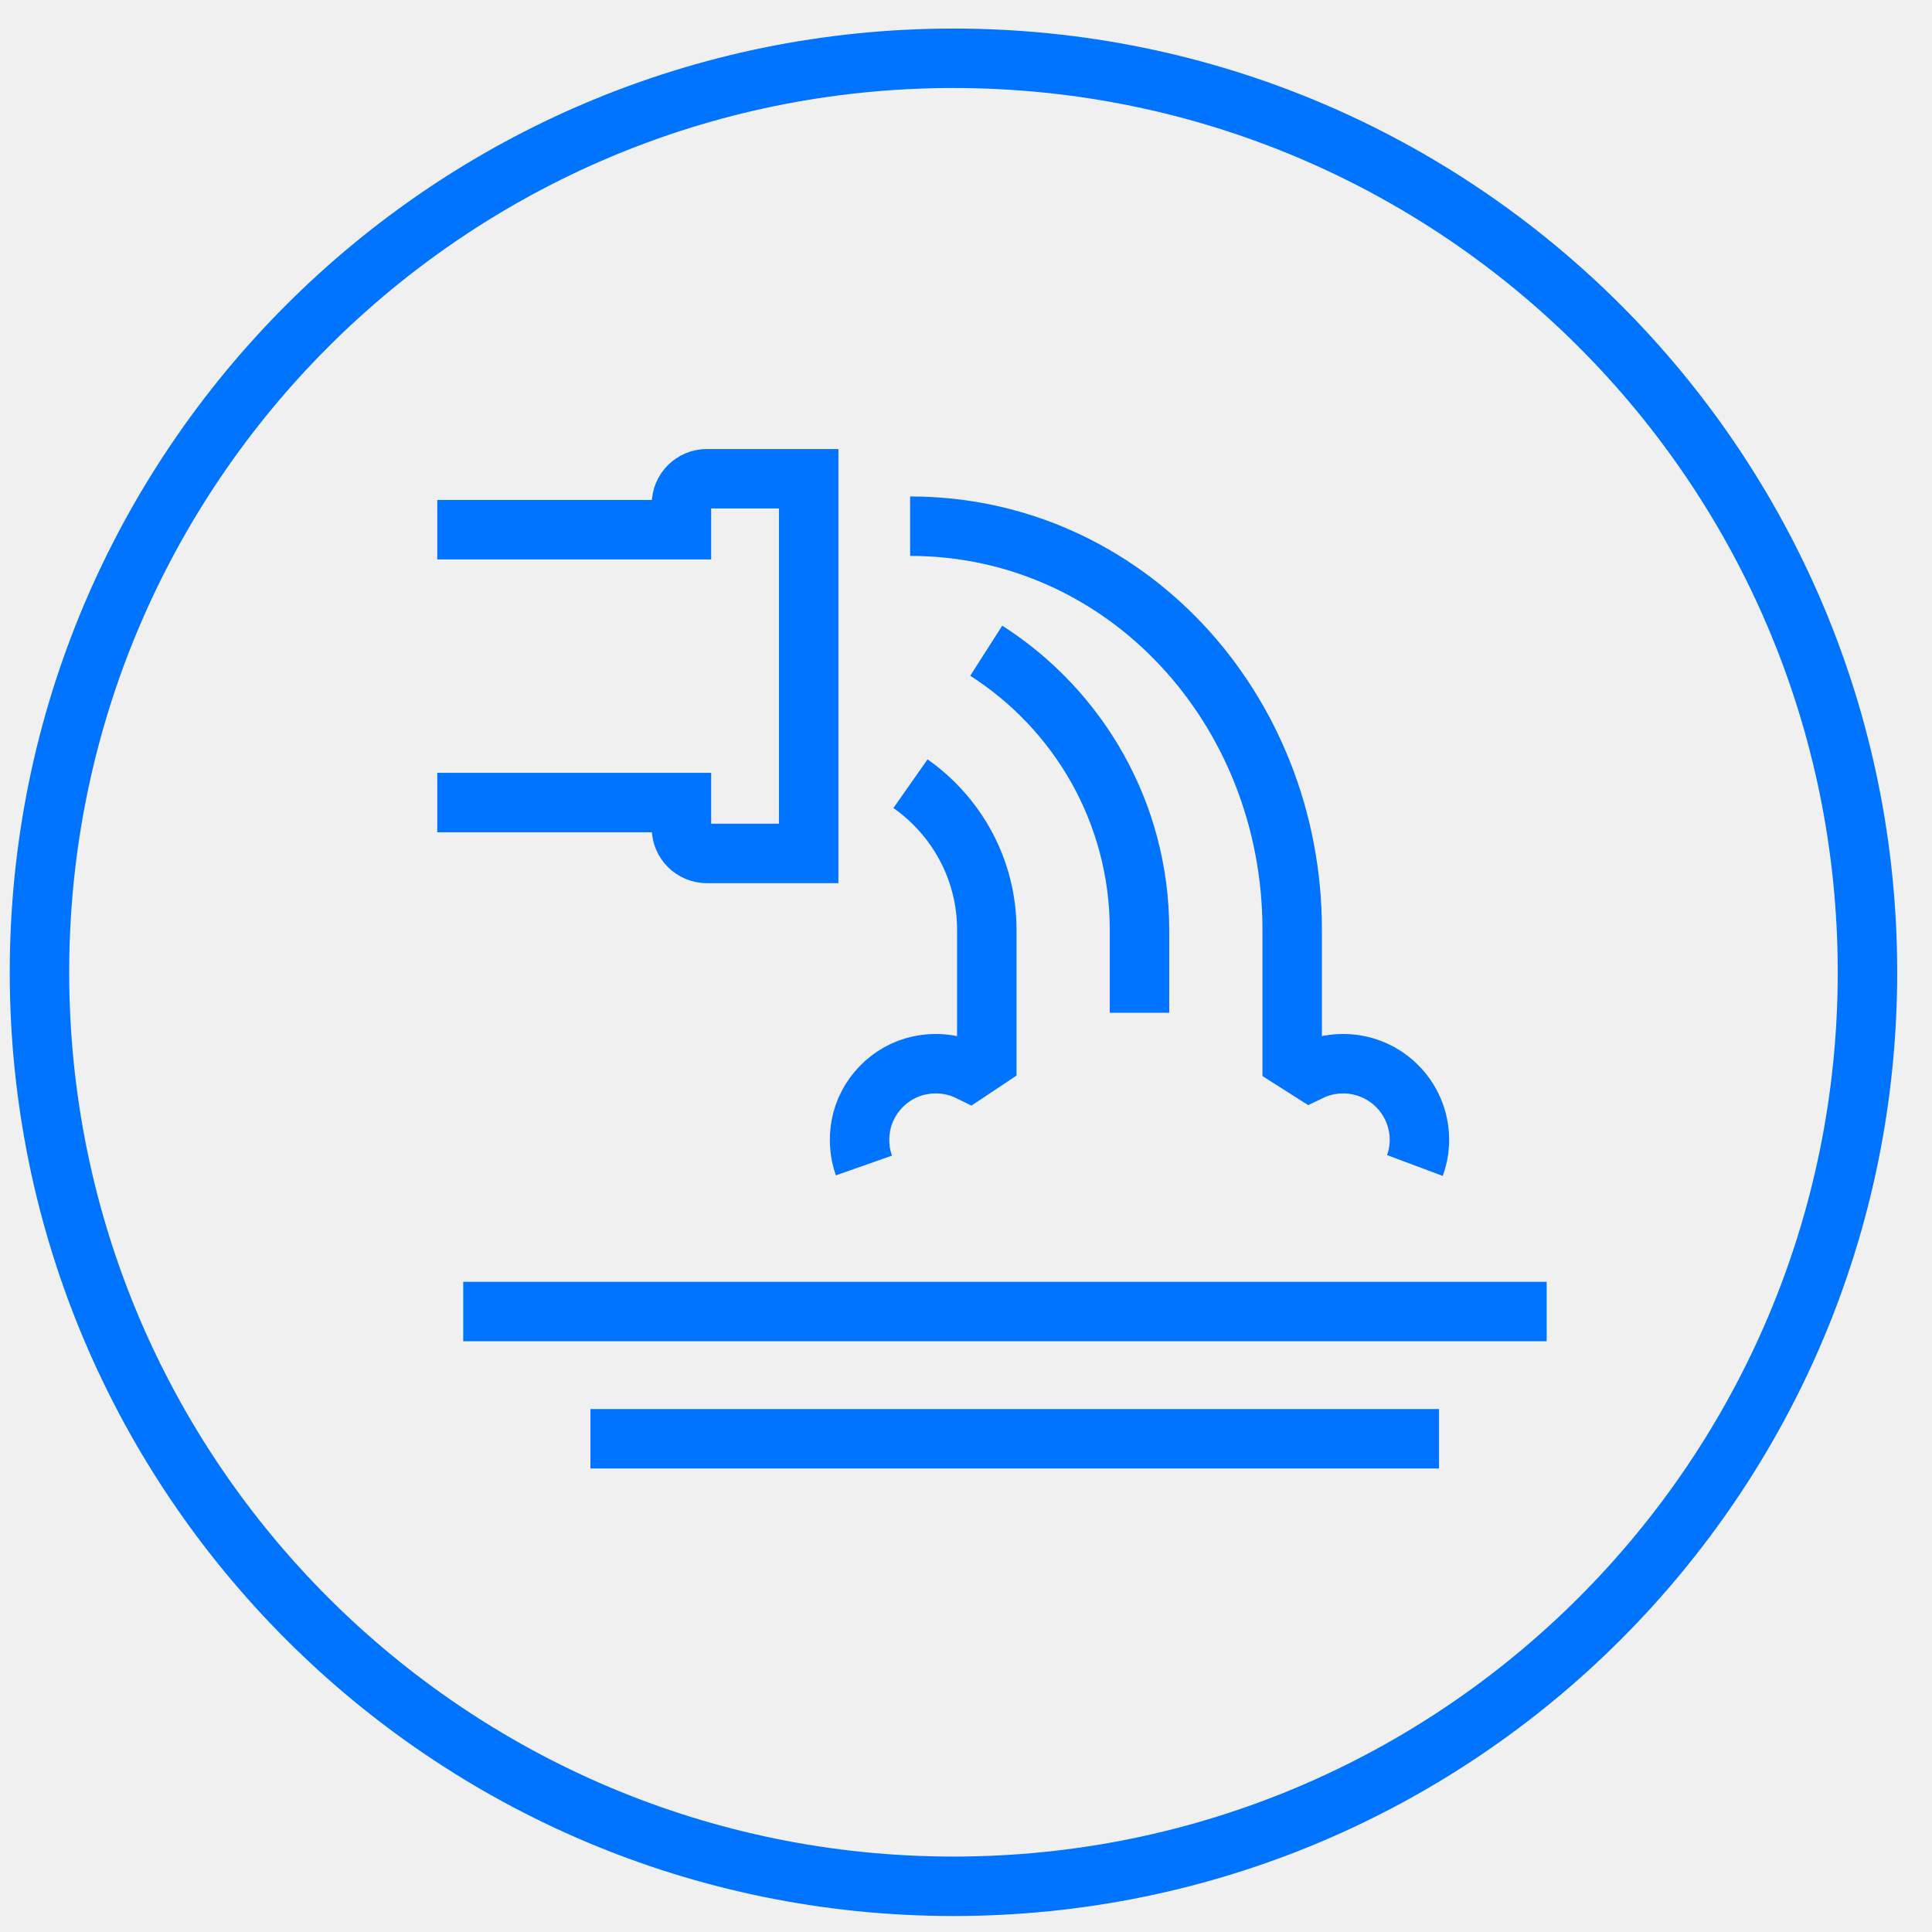
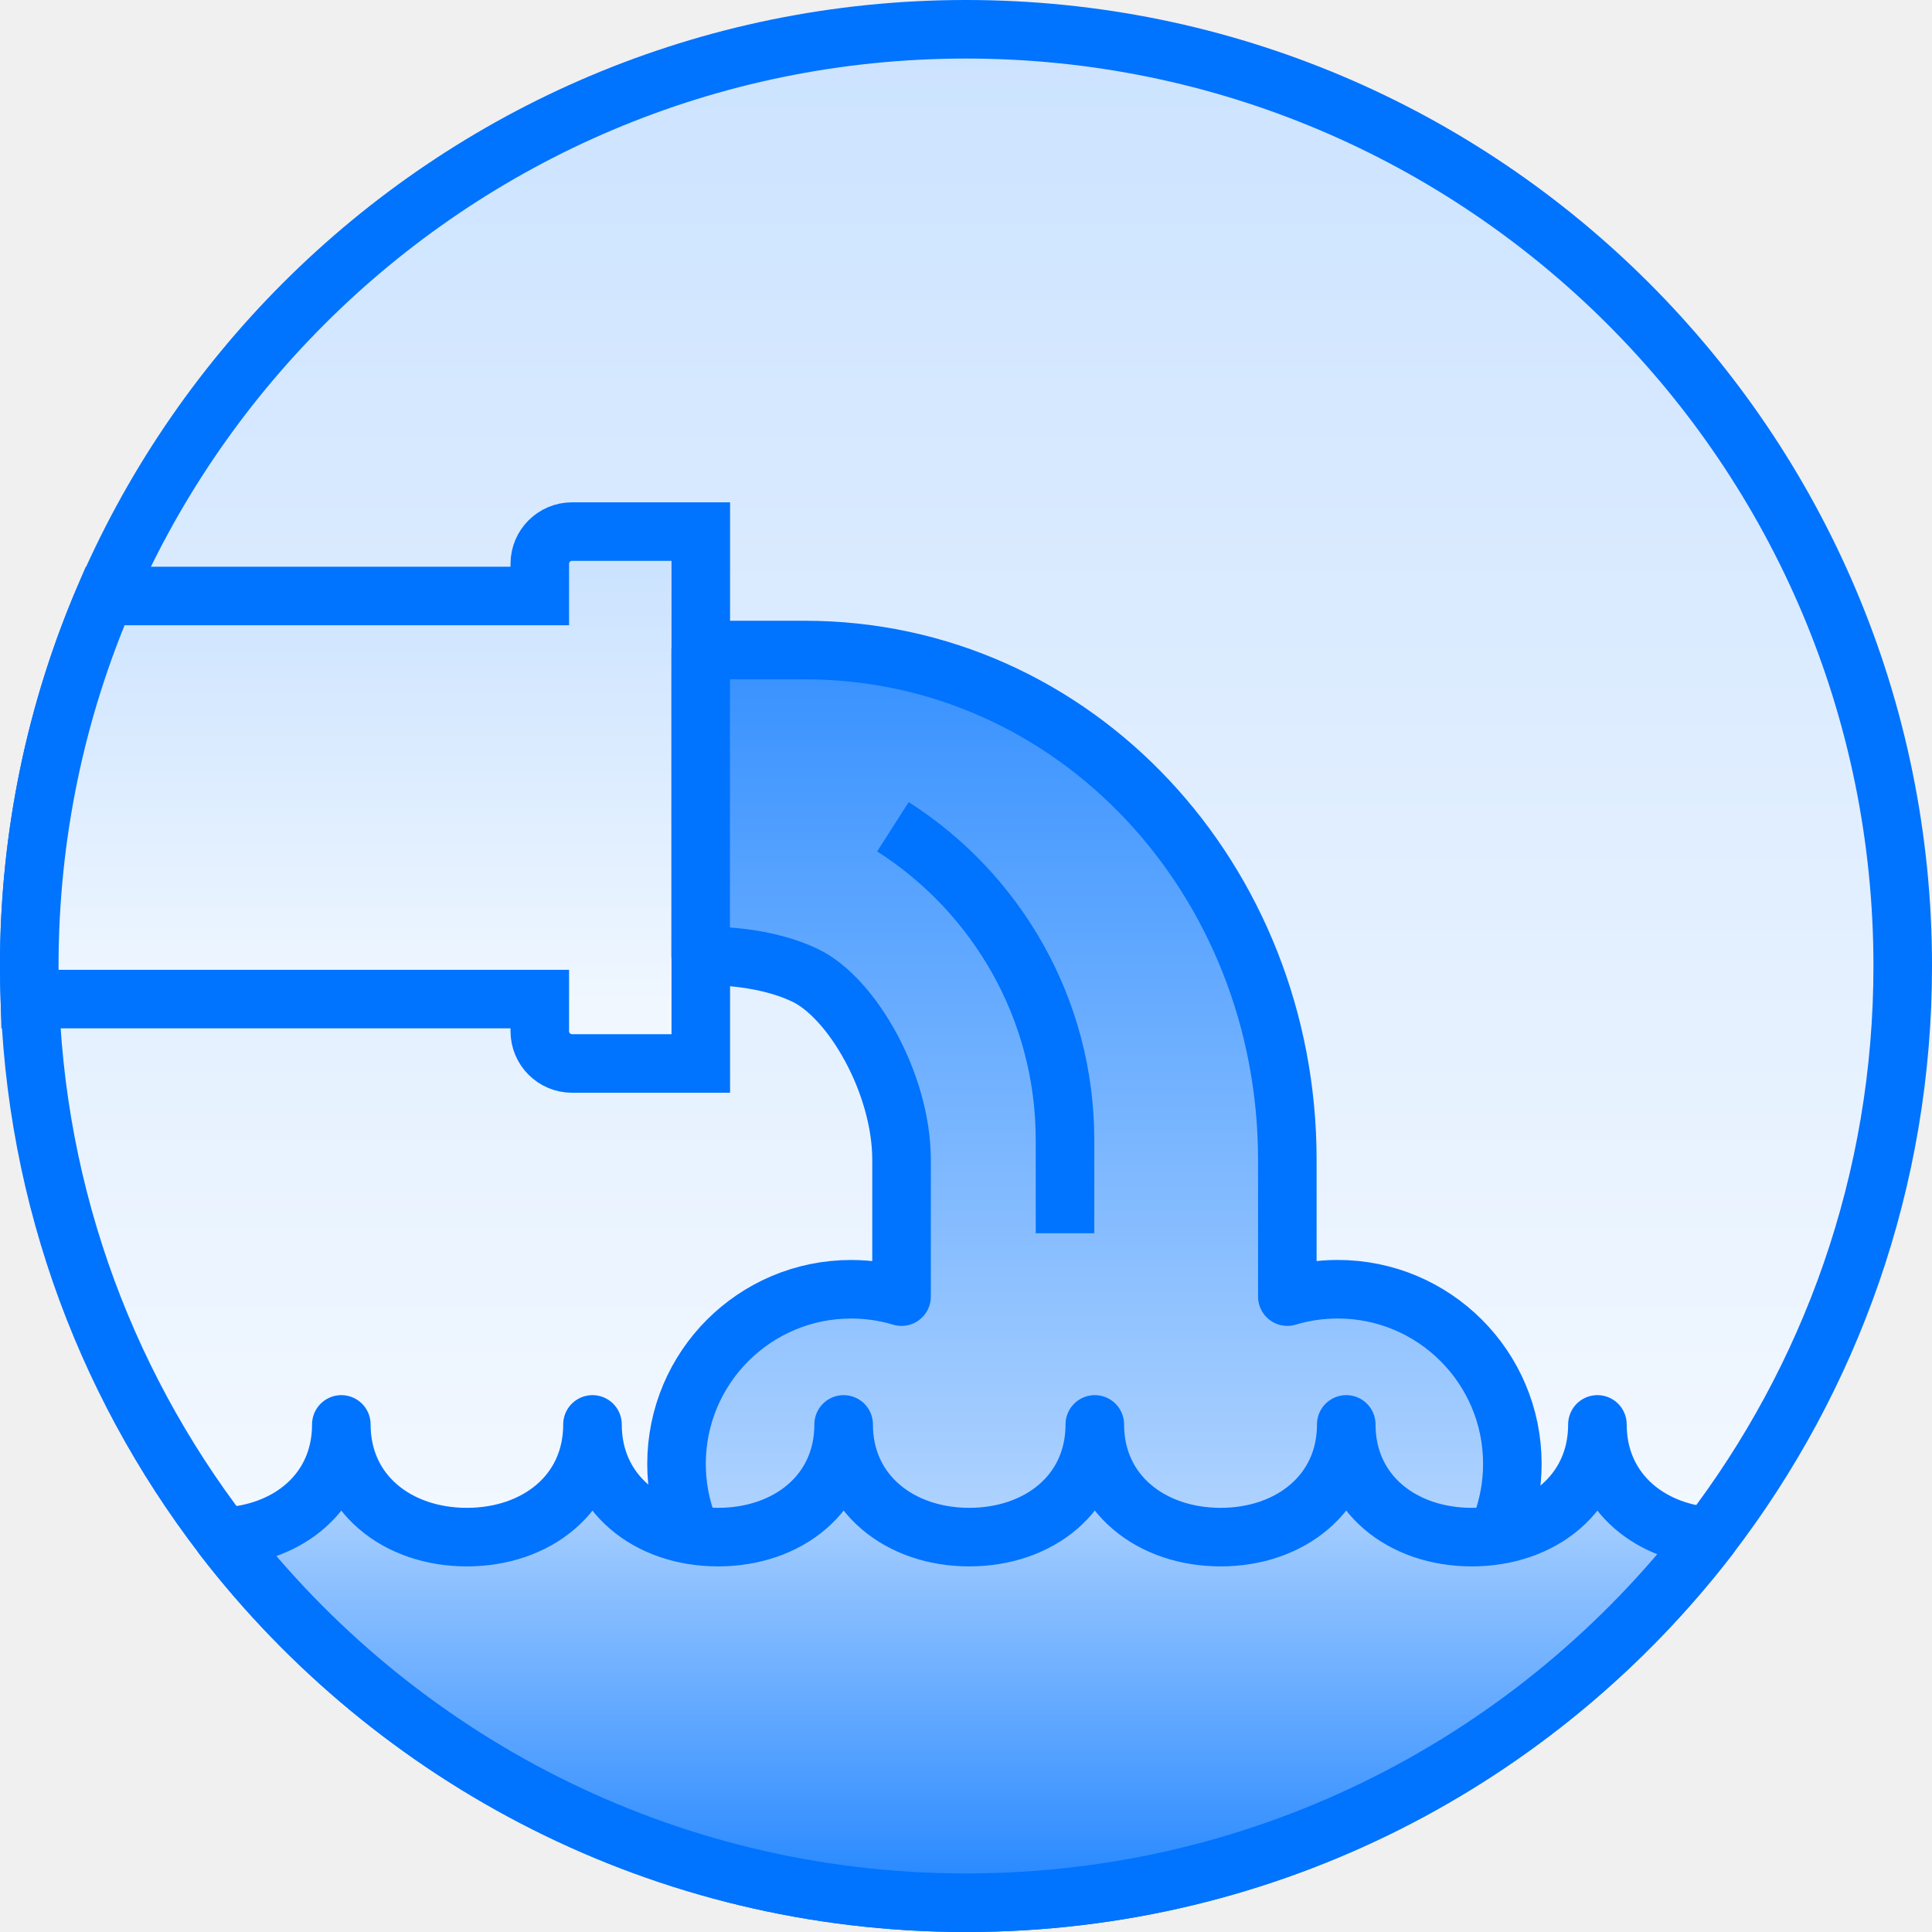
- <svg xmlns="http://www.w3.org/2000/svg" width="65" height="65" viewBox="0 0 65 65" fill="none">
-   <g clip-path="url(#clip0)">
-     <path d="M32.078 63.462C49.061 63.462 62.829 49.694 62.829 32.711C62.829 15.728 49.061 1.961 32.078 1.961C15.095 1.961 1.328 15.728 1.328 32.711C1.328 49.694 15.095 63.462 32.078 63.462Z" stroke="#0073FF" stroke-width="2" stroke-miterlimit="10" />
-     <path d="M14.711 17.82H22.926V16.964C22.926 16.491 23.309 16.107 23.782 16.107H27.207V28.713H23.782C23.309 28.713 22.926 28.33 22.926 27.857V27.001H14.711" stroke="#0073FF" stroke-width="2" stroke-miterlimit="10" />
-     <path d="M33.181 21.893C36.279 23.871 38.337 27.34 38.337 31.28V34.074" stroke="#0073FF" stroke-width="2" stroke-miterlimit="10" />
-     <path d="M47.602 39.212C47.687 38.985 47.739 38.743 47.752 38.489C47.827 37.007 46.652 35.787 45.187 35.787C44.79 35.787 44.416 35.877 44.081 36.038C43.817 35.87 43.739 35.821 43.474 35.653V31.281C43.474 23.836 37.847 17.703 30.62 17.703" stroke="#0073FF" stroke-width="2" stroke-miterlimit="10" />
-     <path d="M30.632 26.367C32.181 27.454 33.2 29.253 33.2 31.282V35.651C32.947 35.82 32.863 35.877 32.609 36.046C32.119 35.806 31.541 35.719 30.935 35.845C29.943 36.051 29.144 36.874 28.963 37.871C28.877 38.346 28.921 38.803 29.065 39.212" stroke="#0073FF" stroke-width="2" stroke-miterlimit="10" />
-     <path d="M19.865 48.406H48.414" stroke="#0073FF" stroke-width="2" stroke-miterlimit="10" />
-     <path d="M15.585 44.125H52.036" stroke="#0073FF" stroke-width="2" stroke-miterlimit="10" />
+ <svg xmlns="http://www.w3.org/2000/svg" version="1.2" baseProfile="tiny" id="Layer_1" x="0px" y="0px" viewBox="0 0 66 66" overflow="visible" xml:space="preserve">
+   <g>
+     <g>
+       <linearGradient id="SVGID_1_" gradientUnits="userSpaceOnUse" x1="33" y1="69.099" x2="33" y2="1.664">
+         <stop offset="9.949999e-15" style="stop-color:#FFFFFF" />
+         <stop offset="1" style="stop-color:#CCE3FF" />
+       </linearGradient>
+       <path fill="url(#SVGID_1_)" stroke="#0073FF" stroke-width="2" stroke-miterlimit="10" d="M65,33    c0,7.34-2.47,14.09-6.61,19.49C52.53,60.1,43.34,65,33,65c-10.33,0-19.52-4.9-25.38-12.5    C3.47,47.1,1,40.34,1,33C1,15.33,15.33,1,33,1S65,15.33,65,33z" />
+     </g>
+     <g>
+       <linearGradient id="SVGID_2_" gradientUnits="userSpaceOnUse" x1="12.47" y1="34.42" x2="12.47" y2="19.608">
+         <stop offset="9.949999e-15" style="stop-color:#F0F7FF" />
+         <stop offset="1" style="stop-color:#CCE3FF" />
+       </linearGradient>
+       <path fill="url(#SVGID_2_)" stroke="#0073FF" stroke-width="2" stroke-miterlimit="10" d="M23.94,18.16v18.17h-4.4    c-0.6,0-1.1-0.49-1.1-1.1v-1.1H1.02C1.01,33.76,1,33.38,1,33    c0-4.49,0.92-8.76,2.59-12.64h14.85v-1.1c0-0.61,0.5-1.1,1.1-1.1H23.94z" />
+       <linearGradient id="SVGID_3_" gradientUnits="userSpaceOnUse" x1="37.387" y1="59.184" x2="37.387" y2="8.834">
+         <stop offset="0" style="stop-color:#CCE3FF" />
+         <stop offset="1" style="stop-color:#0073FF" />
+       </linearGradient>
+       <path fill="url(#SVGID_3_)" stroke="#0073FF" stroke-width="2" stroke-linecap="round" stroke-linejoin="round" stroke-miterlimit="10" d="    M27.504,33.319c1.602,0.764,3.294,3.701,3.294,6.303l0,4.673    c-0.545-0.164-1.123-0.252-1.722-0.252c-3.295,0-5.965,2.671-5.965,5.965    c0,0.734,0.133,1.437,0.375,2.086c0,0,2.955,2.335,3.469,2.59c0.514,0.255,3.571,0.766,8.039,0.638    c4.468-0.128,9.223,0.191,12.826-0.16s2.557-1.755,2.557-1.755l0.912-1.314    c0.242-0.649,0.375-1.352,0.375-2.086c0-3.295-2.671-5.965-5.965-5.965    c-0.599,0-1.177,0.088-1.722,0.252v-4.673c0-9.549-7.218-17.415-16.488-17.415h-3.553v10.456    C23.935,32.663,25.902,32.554,27.504,33.319z" />
+       <path fill="none" stroke="#0073FF" stroke-width="2" stroke-miterlimit="10" d="M30.504,28.243    c3.532,2.255,5.878,6.21,5.878,10.702v3.184" />
+     </g>
+     <linearGradient id="SVGID_4_" gradientUnits="userSpaceOnUse" x1="33.005" y1="47.695" x2="33.005" y2="68.377">
+       <stop offset="0" style="stop-color:#CCE3FF" />
+       <stop offset="1" style="stop-color:#0073FF" />
+     </linearGradient>
+     <path fill="url(#SVGID_4_)" stroke="#0073FF" stroke-width="2" stroke-linecap="round" stroke-linejoin="round" stroke-miterlimit="10" d="   M58.39,52.49C52.53,60.1,43.34,65,33,65c-10.33,0-19.52-4.9-25.38-12.5   c2.25-0.1,4.04-1.55,4.04-3.84c0,2.37,1.92,3.85,4.29,3.85s4.29-1.48,4.29-3.85   c0,2.37,1.92,3.85,4.29,3.85c2.37,0,4.29-1.48,4.29-3.85c0,2.37,1.93,3.85,4.29,3.85   c2.37,0,4.29-1.48,4.29-3.85c0,2.37,1.93,3.85,4.3,3.85c2.36,0,4.29-1.48,4.29-3.85   c0,2.37,1.92,3.85,4.29,3.85c2.37,0,4.29-1.48,4.29-3.85   C54.57,50.87,56.24,52.31,58.39,52.49z" />
  </g>
-   <defs>
-     <clipPath id="clip0">
-       <rect width="64" height="64" fill="white" transform="translate(0.078125 0.710938)" />
-     </clipPath>
-   </defs>
</svg>
